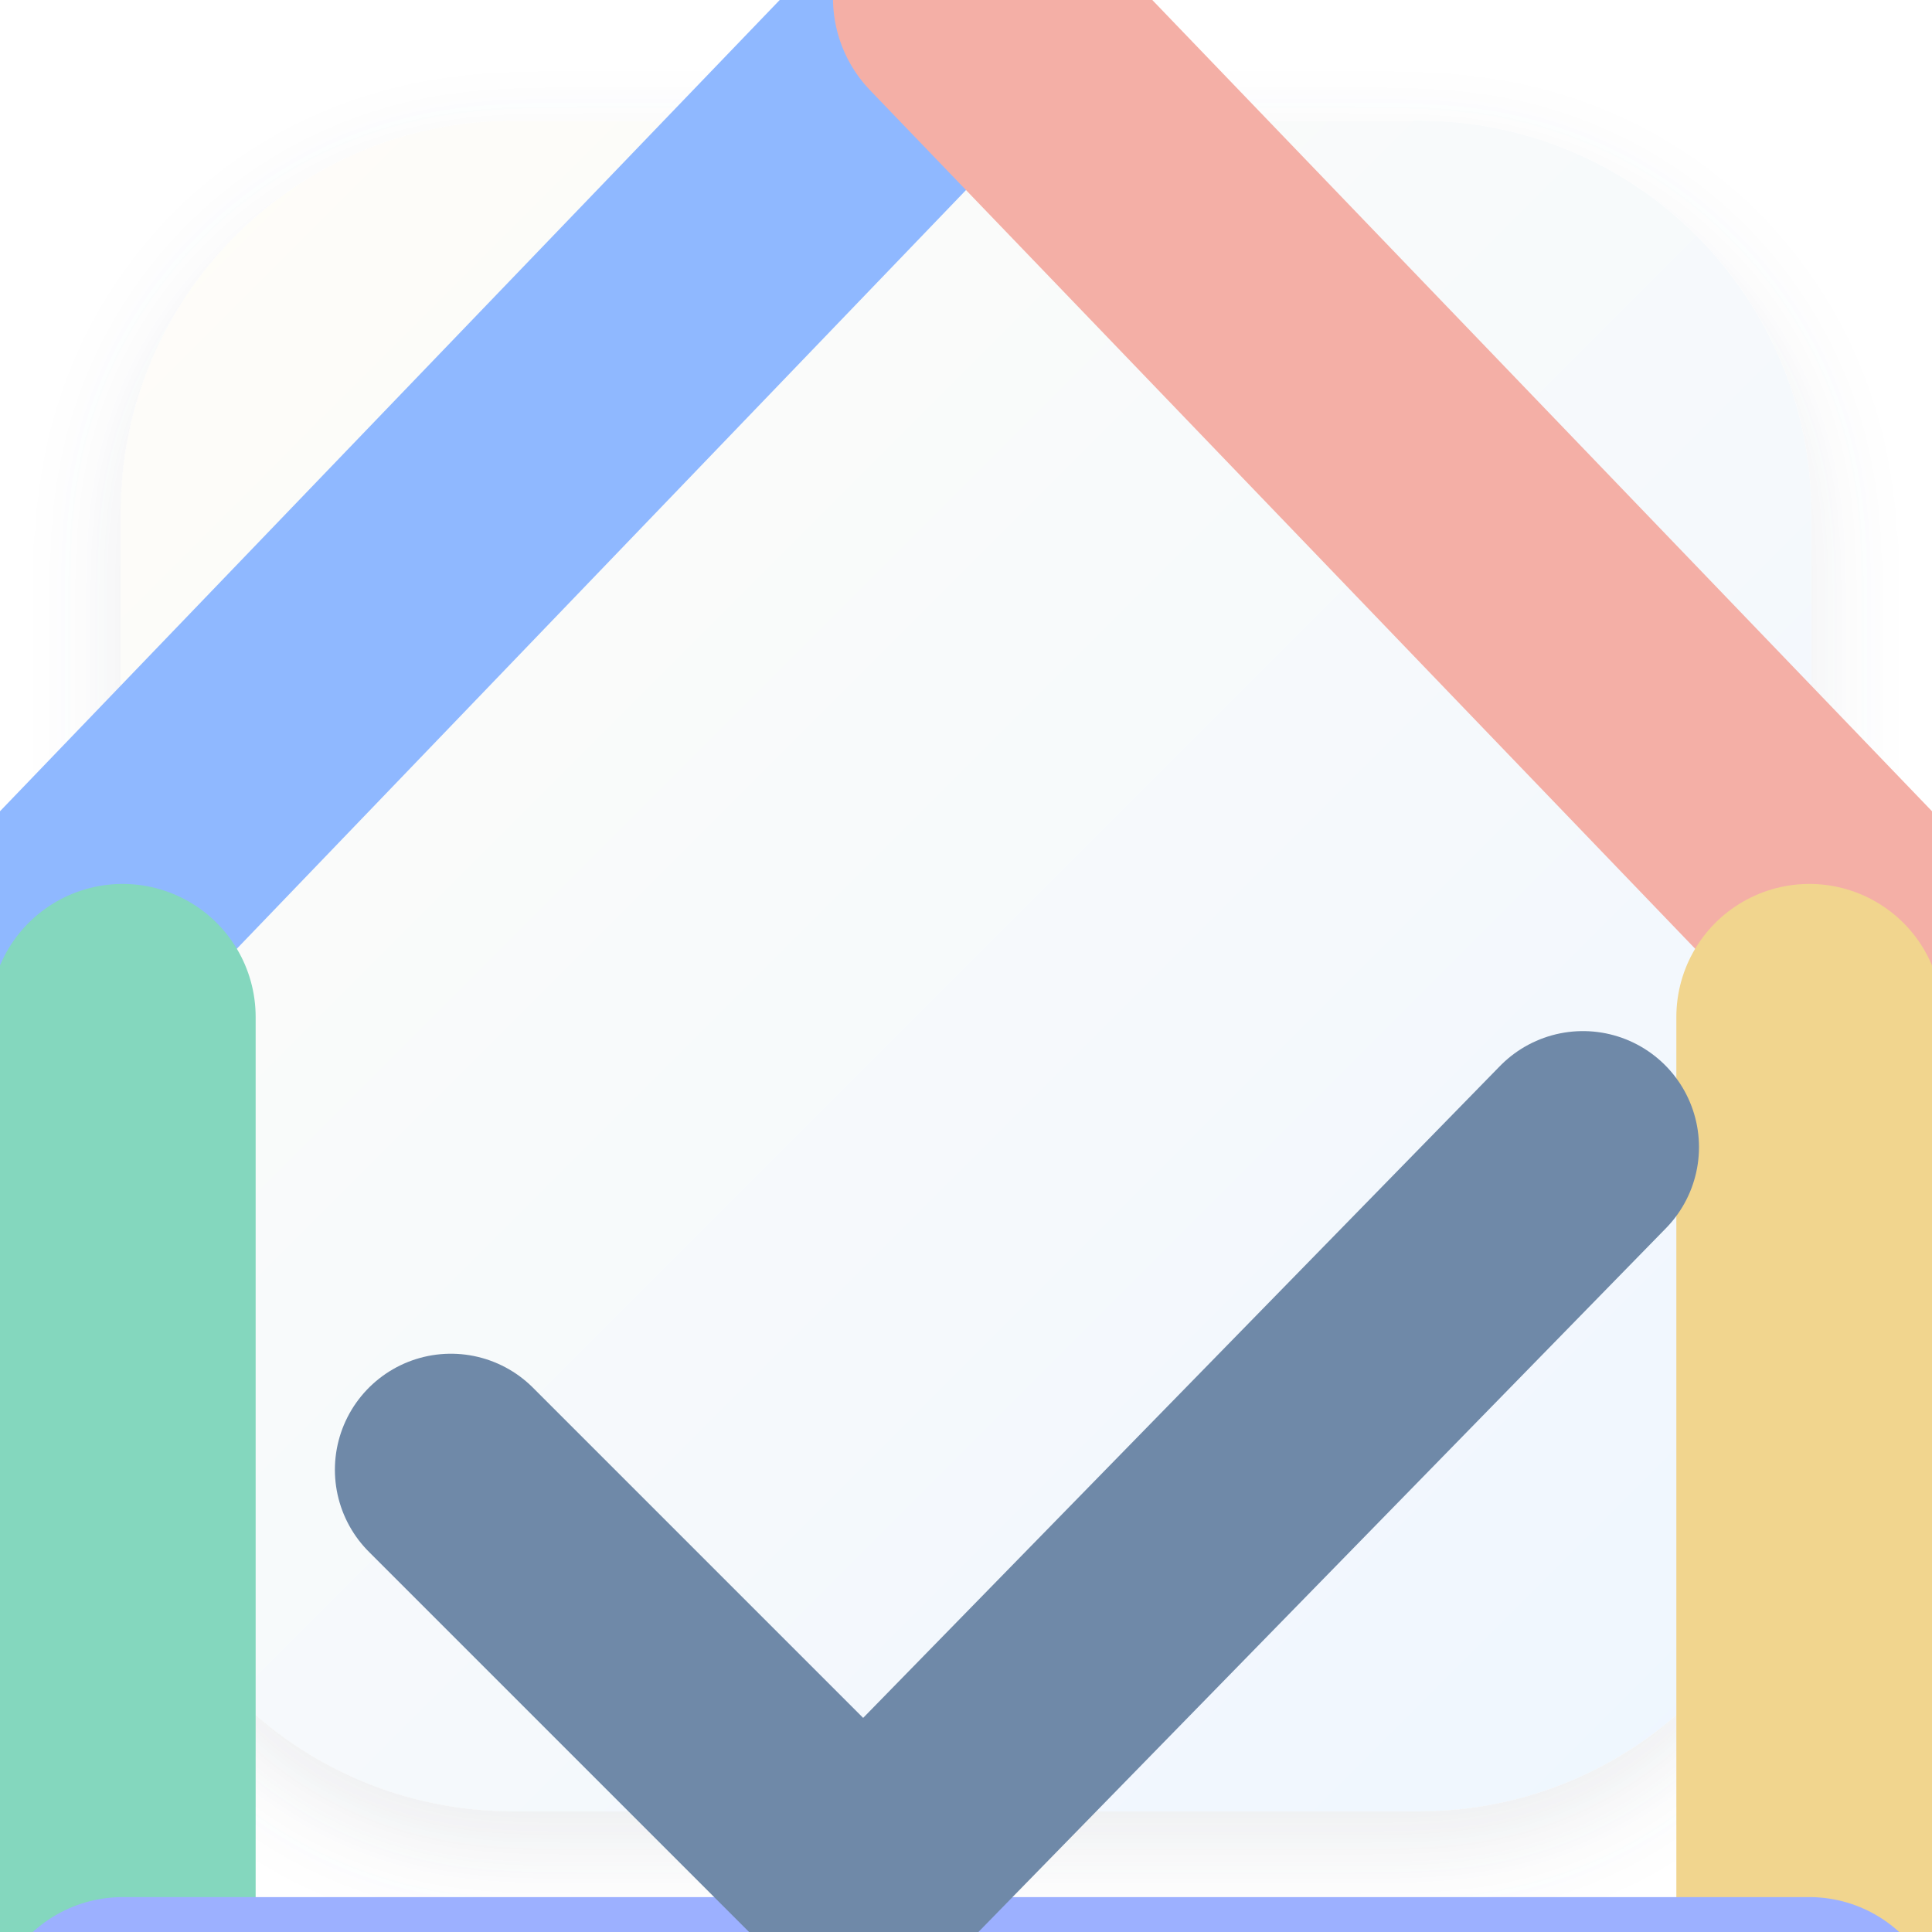
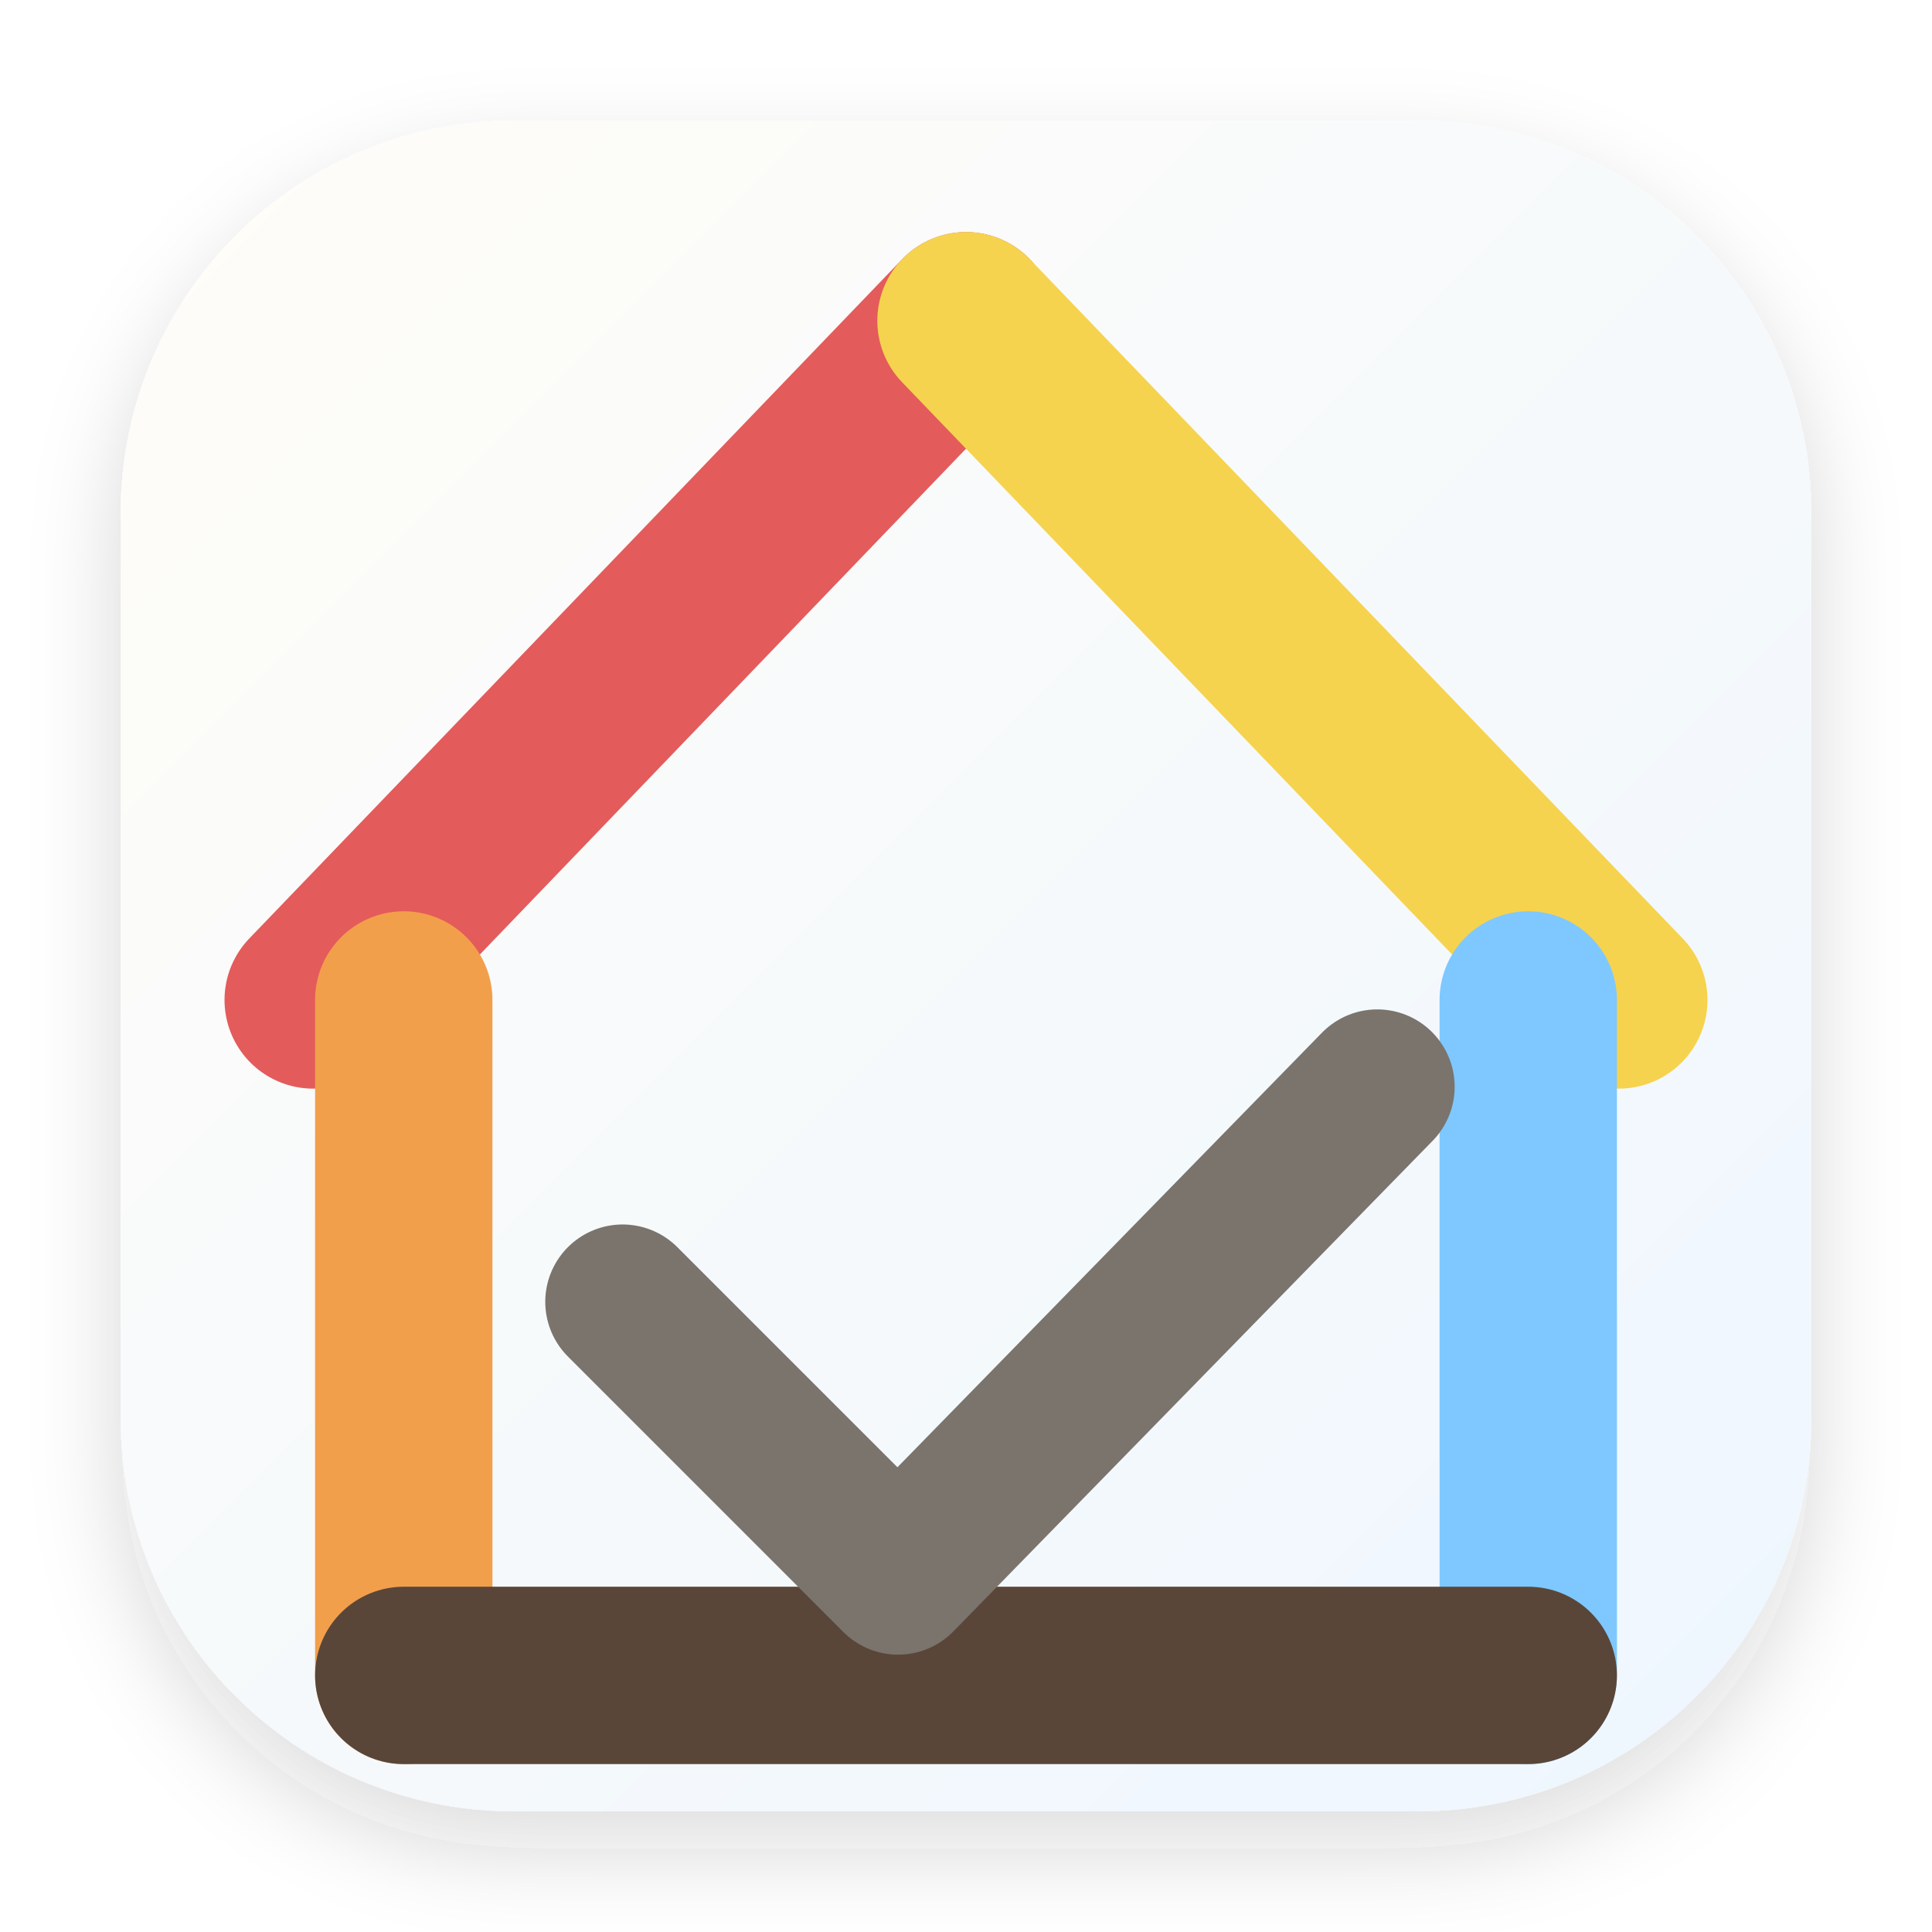
<svg xmlns="http://www.w3.org/2000/svg" viewBox="0 0 1024 1024">
  <defs>
    <linearGradient id="surface" x1="0%" x2="100%" y1="0%" y2="100%">
      <stop offset="0%" stop-color="#FFFDF8" />
      <stop offset="100%" stop-color="#EEF6FF" />
    </linearGradient>
    <filter id="cardShadow" x="-20%" y="-20%" width="140%" height="140%">
-       <feDropShadow dx="0" dy="20" stdDeviation="24" flood-color="#667085" flood-opacity="0.12" />
+       <feDropShadow dx="0" dy="20" stdDeviation="24" flood-color="#2F3133" flood-opacity="0.16" />
    </filter>
  </defs>
  <rect x="64" y="64" width="896" height="896" rx="208" fill="url(#surface)" filter="url(#cardShadow)" />
-   <g transform="matrix(1.5 0 0 1.5 -256 -256)">
+   <g transform="matrix(1 0 0 1 0 0)">
    <g fill="none" stroke-linecap="round" stroke-linejoin="round" stroke-width="94">
-       <path d="M166 530L512 170" stroke="#8FB8FF" />
-       <path d="M512 170L858 530" stroke="#F4AFA6" />
-       <path d="M214 530V888" stroke="#84D7BE" />
-       <path d="M810 530V888" stroke="#F1D58E" />
-       <path d="M214 888H810" stroke="#9CB0FF" />
+       <path d="M166 530L512 170" stroke="#E45B5B" />
+       <path d="M512 170L858 530" stroke="#F6D34E" />
+       <path d="M214 530V888" stroke="#F29F4B" />
+       <path d="M810 530V888" stroke="#7EC8FF" />
+       <path d="M214 888H810" stroke="#5A4638" />
    </g>
-     <path d="M330 690L476 836L730 576" fill="none" stroke="#6F89A8" stroke-linecap="round" stroke-linejoin="round" stroke-width="82" />
+     <path d="M330 690L476 836L730 576" fill="none" stroke="#7A746D" stroke-linecap="round" stroke-linejoin="round" stroke-width="82" />
  </g>
</svg>
